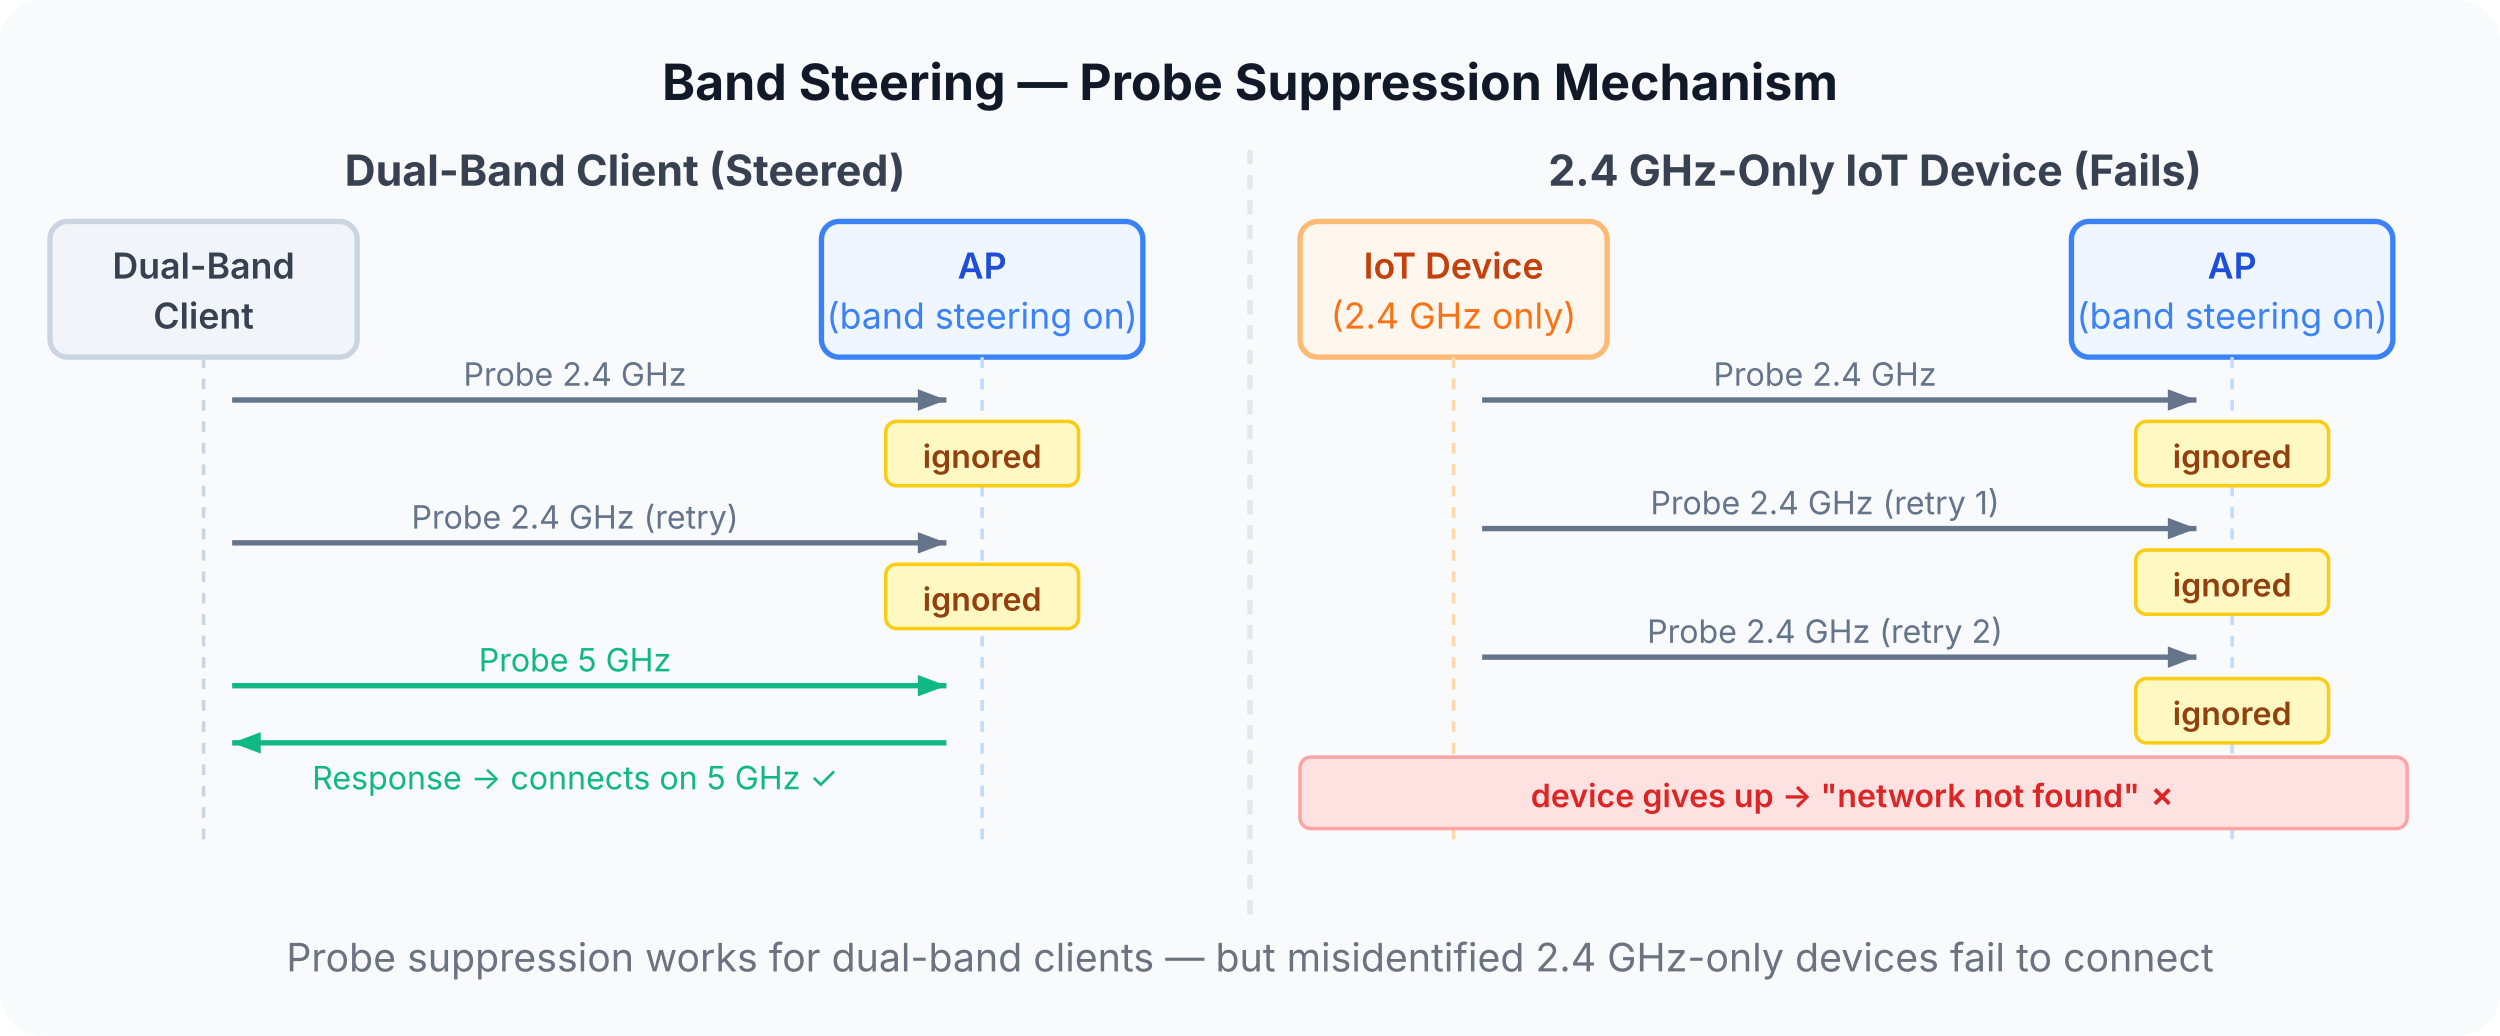
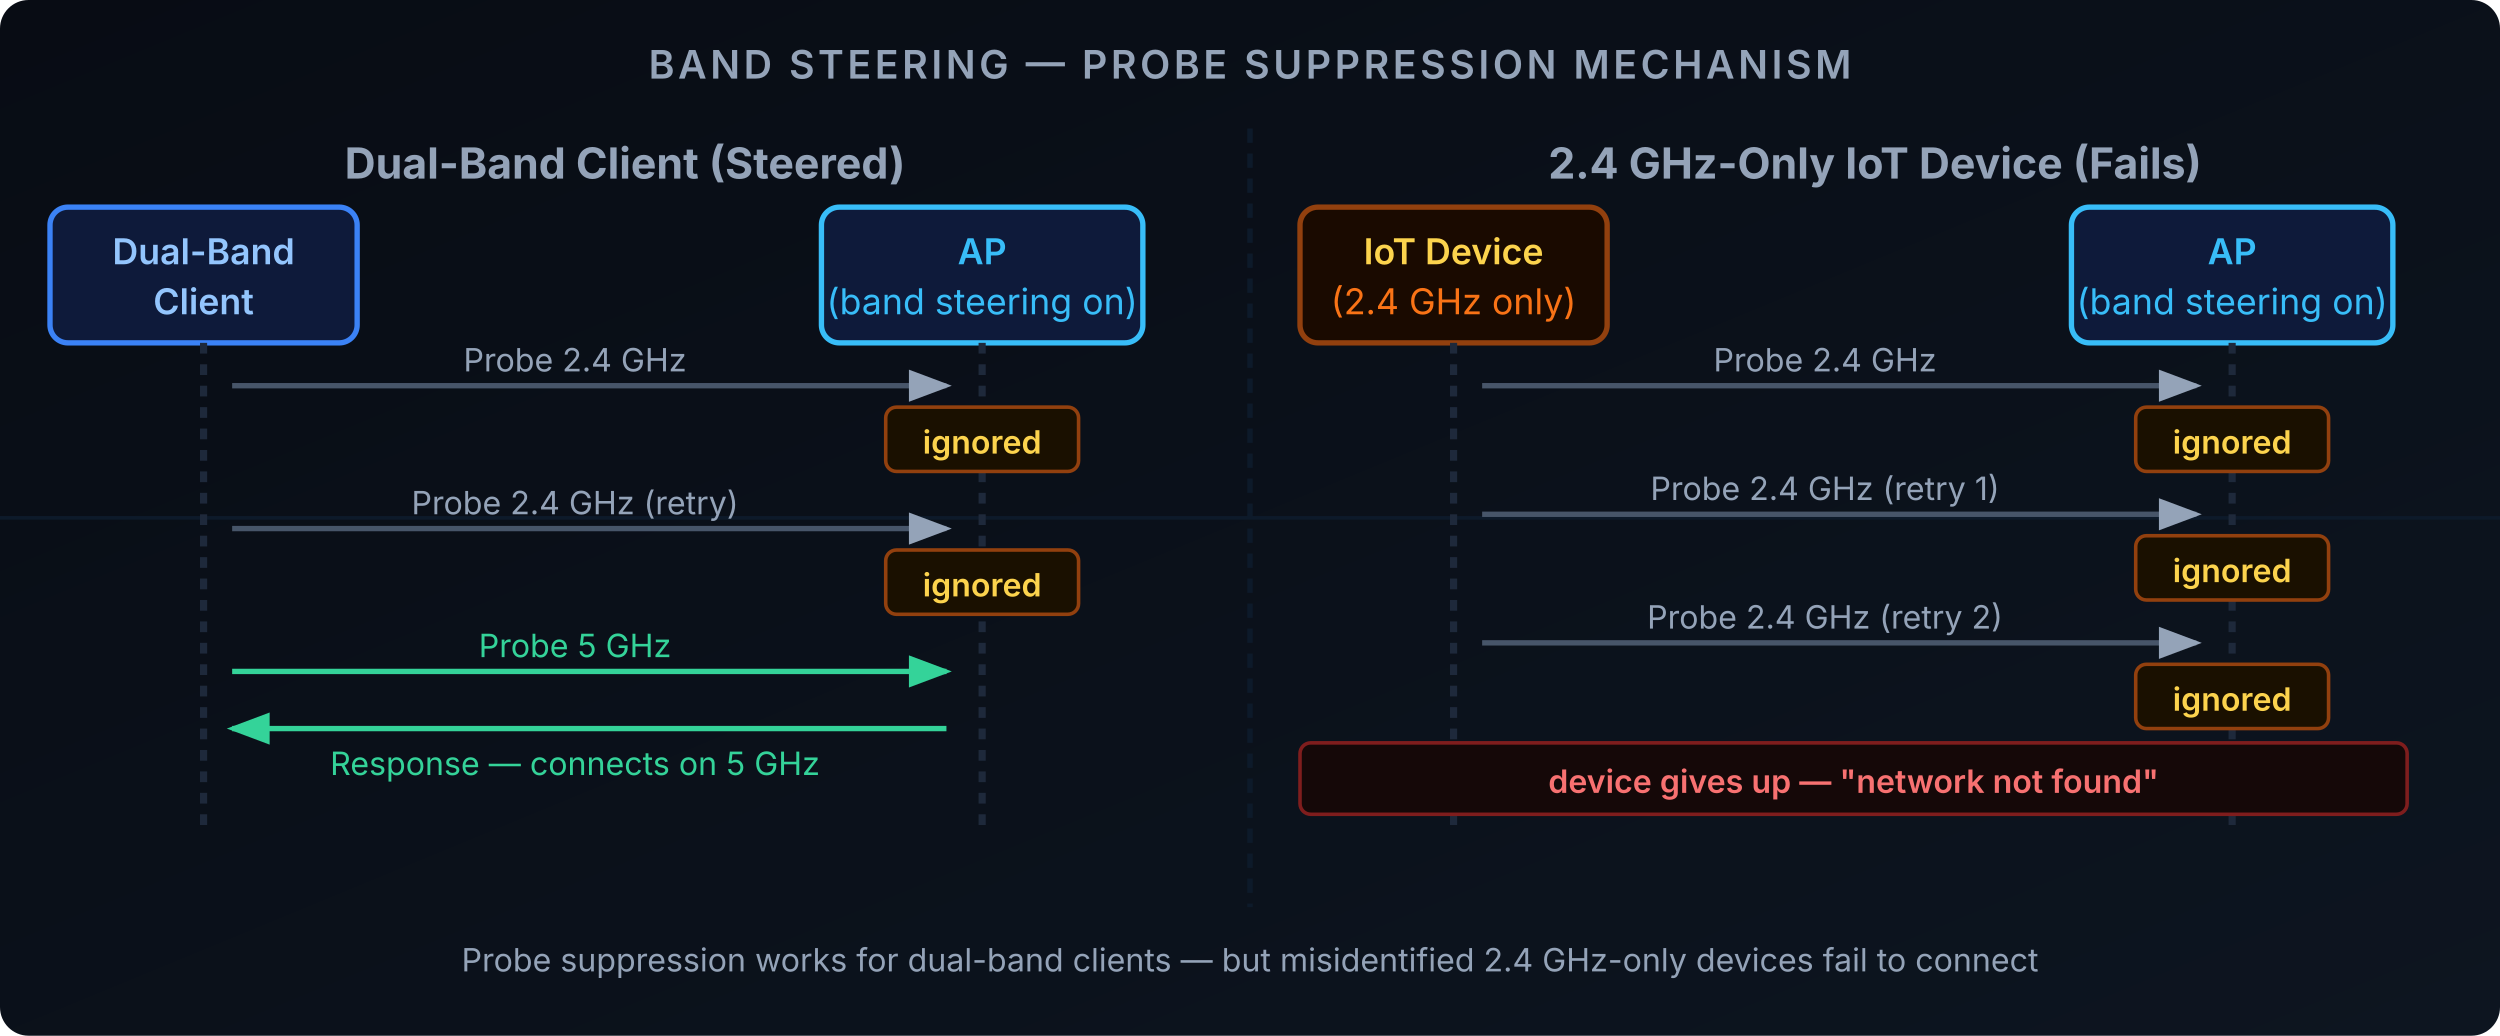
<svg xmlns="http://www.w3.org/2000/svg" viewBox="0 0 700 290" width="700" height="290" font-family="system-ui,-apple-system,BlinkMacSystemFont,'Segoe UI',sans-serif">
  <defs>
-     <marker id="bs-arr" markerWidth="8" markerHeight="6" refX="8" refY="3" orient="auto" markerUnits="userSpaceOnUse">
-       <polygon points="0,0 8,3 0,6" fill="#64748b" />
+     <linearGradient id="bg" x1="0" y1="0" x2="1" y2="1">
+       <stop offset="0%" stop-color="#080c14" />
+       <stop offset="100%" stop-color="#0d1520" />
+     </linearGradient>
+     <marker id="bs-arr" markerWidth="8" markerHeight="6" refX="7" refY="3" orient="auto">
+       <polygon points="0,0 8,3 0,6" fill="#94a3b8" />
    </marker>
-     <marker id="bs-arr-g" markerWidth="8" markerHeight="6" refX="8" refY="3" orient="auto" markerUnits="userSpaceOnUse">
-       <polygon points="0,0 8,3 0,6" fill="#10b981" />
+     <marker id="bs-arr-g" markerWidth="8" markerHeight="6" refX="7" refY="3" orient="auto">
+       <polygon points="0,0 8,3 0,6" fill="#34d399" />
    </marker>
-     <marker id="bs-arr-r" markerWidth="8" markerHeight="6" refX="8" refY="3" orient="auto" markerUnits="userSpaceOnUse">
-       <polygon points="0,0 8,3 0,6" fill="#ef4444" />
+     <marker id="bs-arr-r" markerWidth="8" markerHeight="6" refX="7" refY="3" orient="auto">
+       <polygon points="0,0 8,3 0,6" fill="#f87171" />
    </marker>
  </defs>
-   <rect width="700" height="290" fill="#f8fafc" rx="12" />
-   <text x="350" y="28" text-anchor="middle" font-size="14" font-weight="700" fill="#111827">Band Steering — Probe Suppression Mechanism</text>
-   <line x1="350" y1="42" x2="350" y2="258" stroke="#e5e7eb" stroke-width="1.5" stroke-dasharray="4,3" />
-   <text x="175" y="52" text-anchor="middle" font-size="12" font-weight="700" fill="#374151">Dual-Band Client (Steered)</text>
-   <rect x="14" y="62" width="86" height="38" fill="#f1f5f9" stroke="#cbd5e1" stroke-width="1.5" rx="5" />
-   <text x="57" y="78" text-anchor="middle" font-size="10" font-weight="600" fill="#374151">Dual-Band</text>
-   <text x="57" y="92" text-anchor="middle" font-size="10" font-weight="600" fill="#374151">Client</text>
-   <rect x="230" y="62" width="90" height="38" fill="#eff6ff" stroke="#3b82f6" stroke-width="1.5" rx="5" />
-   <text x="275" y="78" text-anchor="middle" font-size="10" font-weight="600" fill="#1d4ed8">AP</text>
-   <text x="275" y="92" text-anchor="middle" font-size="10" fill="#3b82f6">(band steering on)</text>
-   <line x1="57" y1="100" x2="57" y2="235" stroke="#cbd5e1" stroke-width="1" stroke-dasharray="3,3" />
-   <line x1="275" y1="100" x2="275" y2="235" stroke="#bfdbfe" stroke-width="1" stroke-dasharray="3,3" />
-   <line x1="65" y1="112" x2="265" y2="112" stroke="#64748b" stroke-width="1.5" marker-end="url(#bs-arr)" />
-   <text x="161" y="108" text-anchor="middle" font-size="9" fill="#64748b">Probe 2.4 GHz</text>
-   <rect x="248" y="118" width="54" height="18" fill="#fef9c3" stroke="#facc15" stroke-width="1" rx="3" />
-   <text x="275" y="131" text-anchor="middle" font-size="9" font-weight="600" fill="#92400e">ignored</text>
-   <line x1="65" y1="152" x2="265" y2="152" stroke="#64748b" stroke-width="1.5" marker-end="url(#bs-arr)" />
-   <text x="161" y="148" text-anchor="middle" font-size="9" fill="#64748b">Probe 2.4 GHz (retry)</text>
-   <rect x="248" y="158" width="54" height="18" fill="#fef9c3" stroke="#facc15" stroke-width="1" rx="3" />
-   <text x="275" y="171" text-anchor="middle" font-size="9" font-weight="600" fill="#92400e">ignored</text>
-   <line x1="65" y1="192" x2="265" y2="192" stroke="#10b981" stroke-width="1.5" marker-end="url(#bs-arr-g)" />
-   <text x="161" y="188" text-anchor="middle" font-size="9" fill="#10b981">Probe 5 GHz</text>
-   <line x1="265" y1="208" x2="65" y2="208" stroke="#10b981" stroke-width="1.5" marker-end="url(#bs-arr-g)" />
-   <text x="161" y="221" text-anchor="middle" font-size="9" fill="#10b981">Response → connects on 5 GHz ✓</text>
-   <text x="525" y="52" text-anchor="middle" font-size="12" font-weight="700" fill="#374151">2.4 GHz-Only IoT Device (Fails)</text>
-   <rect x="364" y="62" width="86" height="38" fill="#fff7ed" stroke="#fdba74" stroke-width="1.5" rx="5" />
-   <text x="407" y="78" text-anchor="middle" font-size="10" font-weight="600" fill="#c2410c">IoT Device</text>
-   <text x="407" y="92" text-anchor="middle" font-size="10" fill="#f97316">(2.4 GHz only)</text>
-   <rect x="580" y="62" width="90" height="38" fill="#eff6ff" stroke="#3b82f6" stroke-width="1.5" rx="5" />
-   <text x="625" y="78" text-anchor="middle" font-size="10" font-weight="600" fill="#1d4ed8">AP</text>
-   <text x="625" y="92" text-anchor="middle" font-size="10" fill="#3b82f6">(band steering on)</text>
-   <line x1="407" y1="100" x2="407" y2="235" stroke="#fed7aa" stroke-width="1" stroke-dasharray="3,3" />
-   <line x1="625" y1="100" x2="625" y2="235" stroke="#bfdbfe" stroke-width="1" stroke-dasharray="3,3" />
-   <line x1="415" y1="112" x2="615" y2="112" stroke="#64748b" stroke-width="1.5" marker-end="url(#bs-arr)" />
-   <text x="511" y="108" text-anchor="middle" font-size="9" fill="#64748b">Probe 2.4 GHz</text>
-   <rect x="598" y="118" width="54" height="18" fill="#fef9c3" stroke="#facc15" stroke-width="1" rx="3" />
-   <text x="625" y="131" text-anchor="middle" font-size="9" font-weight="600" fill="#92400e">ignored</text>
-   <line x1="415" y1="148" x2="615" y2="148" stroke="#64748b" stroke-width="1.5" marker-end="url(#bs-arr)" />
-   <text x="511" y="144" text-anchor="middle" font-size="9" fill="#64748b">Probe 2.4 GHz (retry 1)</text>
-   <rect x="598" y="154" width="54" height="18" fill="#fef9c3" stroke="#facc15" stroke-width="1" rx="3" />
-   <text x="625" y="167" text-anchor="middle" font-size="9" font-weight="600" fill="#92400e">ignored</text>
-   <line x1="415" y1="184" x2="615" y2="184" stroke="#64748b" stroke-width="1.5" marker-end="url(#bs-arr)" />
-   <text x="511" y="180" text-anchor="middle" font-size="9" fill="#64748b">Probe 2.4 GHz (retry 2)</text>
-   <rect x="598" y="190" width="54" height="18" fill="#fef9c3" stroke="#facc15" stroke-width="1" rx="3" />
-   <text x="625" y="203" text-anchor="middle" font-size="9" font-weight="600" fill="#92400e">ignored</text>
-   <rect x="364" y="212" width="310" height="20" fill="#fee2e2" stroke="#fca5a5" stroke-width="1" rx="3" />
-   <text x="519" y="226" text-anchor="middle" font-size="9" font-weight="600" fill="#dc2626">device gives up → "network not found" ✗</text>
-   <text x="350" y="272" text-anchor="middle" font-size="11" fill="#6b7280">Probe suppression works for dual-band clients — but misidentified 2.4 GHz-only devices fail to connect</text>
+   <rect width="700" height="290" fill="url(#bg)" rx="8" />
+   <line x1="0" y1="145" x2="700" y2="145" stroke="#0d1a2a" stroke-width="1" />
+   <text x="350" y="22" text-anchor="middle" font-size="11" font-weight="600" fill="#94a3b8" letter-spacing="1">BAND STEERING — PROBE SUPPRESSION MECHANISM</text>
+   <line x1="350" y1="36" x2="350" y2="254" stroke="#0d1a2a" stroke-width="1.5" stroke-dasharray="4,3" />
+   <text x="175" y="50" text-anchor="middle" font-size="12" font-weight="700" fill="#94a3b8">Dual-Band Client (Steered)</text>
+   <rect x="14" y="58" width="86" height="38" fill="#0e1a3a" stroke="#3b82f6" stroke-width="1.5" rx="5" />
+   <text x="57" y="74" text-anchor="middle" font-size="10" font-weight="600" fill="#93c5fd">Dual-Band</text>
+   <text x="57" y="88" text-anchor="middle" font-size="10" font-weight="600" fill="#93c5fd">Client</text>
+   <rect x="230" y="58" width="90" height="38" fill="#0e1a3a" stroke="#38bdf8" stroke-width="1.5" rx="5" />
+   <text x="275" y="74" text-anchor="middle" font-size="10" font-weight="600" fill="#38bdf8">AP</text>
+   <text x="275" y="88" text-anchor="middle" font-size="10" fill="#38bdf8">(band steering on)</text>
+   <line x1="57" y1="96" x2="57" y2="232" stroke="#1e293b" stroke-width="2" stroke-dasharray="3,3" />
+   <line x1="275" y1="96" x2="275" y2="232" stroke="#1e293b" stroke-width="2" stroke-dasharray="3,3" />
+   <line x1="65" y1="108" x2="265" y2="108" stroke="#475569" stroke-width="1.5" marker-end="url(#bs-arr)" />
+   <text x="161" y="104" text-anchor="middle" font-size="9" fill="#94a3b8">Probe 2.4 GHz</text>
+   <rect x="248" y="114" width="54" height="18" fill="#1a1000" stroke="#92400e" stroke-width="1" rx="3" />
+   <text x="275" y="127" text-anchor="middle" font-size="9" font-weight="600" fill="#fcd34d">ignored</text>
+   <line x1="65" y1="148" x2="265" y2="148" stroke="#475569" stroke-width="1.5" marker-end="url(#bs-arr)" />
+   <text x="161" y="144" text-anchor="middle" font-size="9" fill="#94a3b8">Probe 2.4 GHz (retry)</text>
+   <rect x="248" y="154" width="54" height="18" fill="#1a1000" stroke="#92400e" stroke-width="1" rx="3" />
+   <text x="275" y="167" text-anchor="middle" font-size="9" font-weight="600" fill="#fcd34d">ignored</text>
+   <line x1="65" y1="188" x2="265" y2="188" stroke="#34d399" stroke-width="1.5" marker-end="url(#bs-arr-g)" />
+   <text x="161" y="184" text-anchor="middle" font-size="9" fill="#34d399">Probe 5 GHz</text>
+   <line x1="265" y1="204" x2="65" y2="204" stroke="#34d399" stroke-width="1.5" marker-end="url(#bs-arr-g)" />
+   <text x="161" y="217" text-anchor="middle" font-size="9" fill="#34d399">Response — connects on 5 GHz</text>
+   <text x="525" y="50" text-anchor="middle" font-size="12" font-weight="700" fill="#94a3b8">2.4 GHz-Only IoT Device (Fails)</text>
+   <rect x="364" y="58" width="86" height="38" fill="#1a0a00" stroke="#92400e" stroke-width="1.5" rx="5" />
+   <text x="407" y="74" text-anchor="middle" font-size="10" font-weight="600" fill="#fcd34d">IoT Device</text>
+   <text x="407" y="88" text-anchor="middle" font-size="10" fill="#f97316">(2.4 GHz only)</text>
+   <rect x="580" y="58" width="90" height="38" fill="#0e1a3a" stroke="#38bdf8" stroke-width="1.5" rx="5" />
+   <text x="625" y="74" text-anchor="middle" font-size="10" font-weight="600" fill="#38bdf8">AP</text>
+   <text x="625" y="88" text-anchor="middle" font-size="10" fill="#38bdf8">(band steering on)</text>
+   <line x1="407" y1="96" x2="407" y2="232" stroke="#1e293b" stroke-width="2" stroke-dasharray="3,3" />
+   <line x1="625" y1="96" x2="625" y2="232" stroke="#1e293b" stroke-width="2" stroke-dasharray="3,3" />
+   <line x1="415" y1="108" x2="615" y2="108" stroke="#475569" stroke-width="1.5" marker-end="url(#bs-arr)" />
+   <text x="511" y="104" text-anchor="middle" font-size="9" fill="#94a3b8">Probe 2.4 GHz</text>
+   <rect x="598" y="114" width="54" height="18" fill="#1a1000" stroke="#92400e" stroke-width="1" rx="3" />
+   <text x="625" y="127" text-anchor="middle" font-size="9" font-weight="600" fill="#fcd34d">ignored</text>
+   <line x1="415" y1="144" x2="615" y2="144" stroke="#475569" stroke-width="1.5" marker-end="url(#bs-arr)" />
+   <text x="511" y="140" text-anchor="middle" font-size="9" fill="#94a3b8">Probe 2.4 GHz (retry 1)</text>
+   <rect x="598" y="150" width="54" height="18" fill="#1a1000" stroke="#92400e" stroke-width="1" rx="3" />
+   <text x="625" y="163" text-anchor="middle" font-size="9" font-weight="600" fill="#fcd34d">ignored</text>
+   <line x1="415" y1="180" x2="615" y2="180" stroke="#475569" stroke-width="1.5" marker-end="url(#bs-arr)" />
+   <text x="511" y="176" text-anchor="middle" font-size="9" fill="#94a3b8">Probe 2.4 GHz (retry 2)</text>
+   <rect x="598" y="186" width="54" height="18" fill="#1a1000" stroke="#92400e" stroke-width="1" rx="3" />
+   <text x="625" y="199" text-anchor="middle" font-size="9" font-weight="600" fill="#fcd34d">ignored</text>
+   <rect x="364" y="208" width="310" height="20" fill="#150808" stroke="#7f1d1d" stroke-width="1" rx="3" />
+   <text x="519" y="222" text-anchor="middle" font-size="9" font-weight="600" fill="#f87171">device gives up — "network not found"</text>
+   <text x="350" y="272" text-anchor="middle" font-size="9" fill="#94a3b8">Probe suppression works for dual-band clients — but misidentified 2.4 GHz-only devices fail to connect</text>
</svg>
